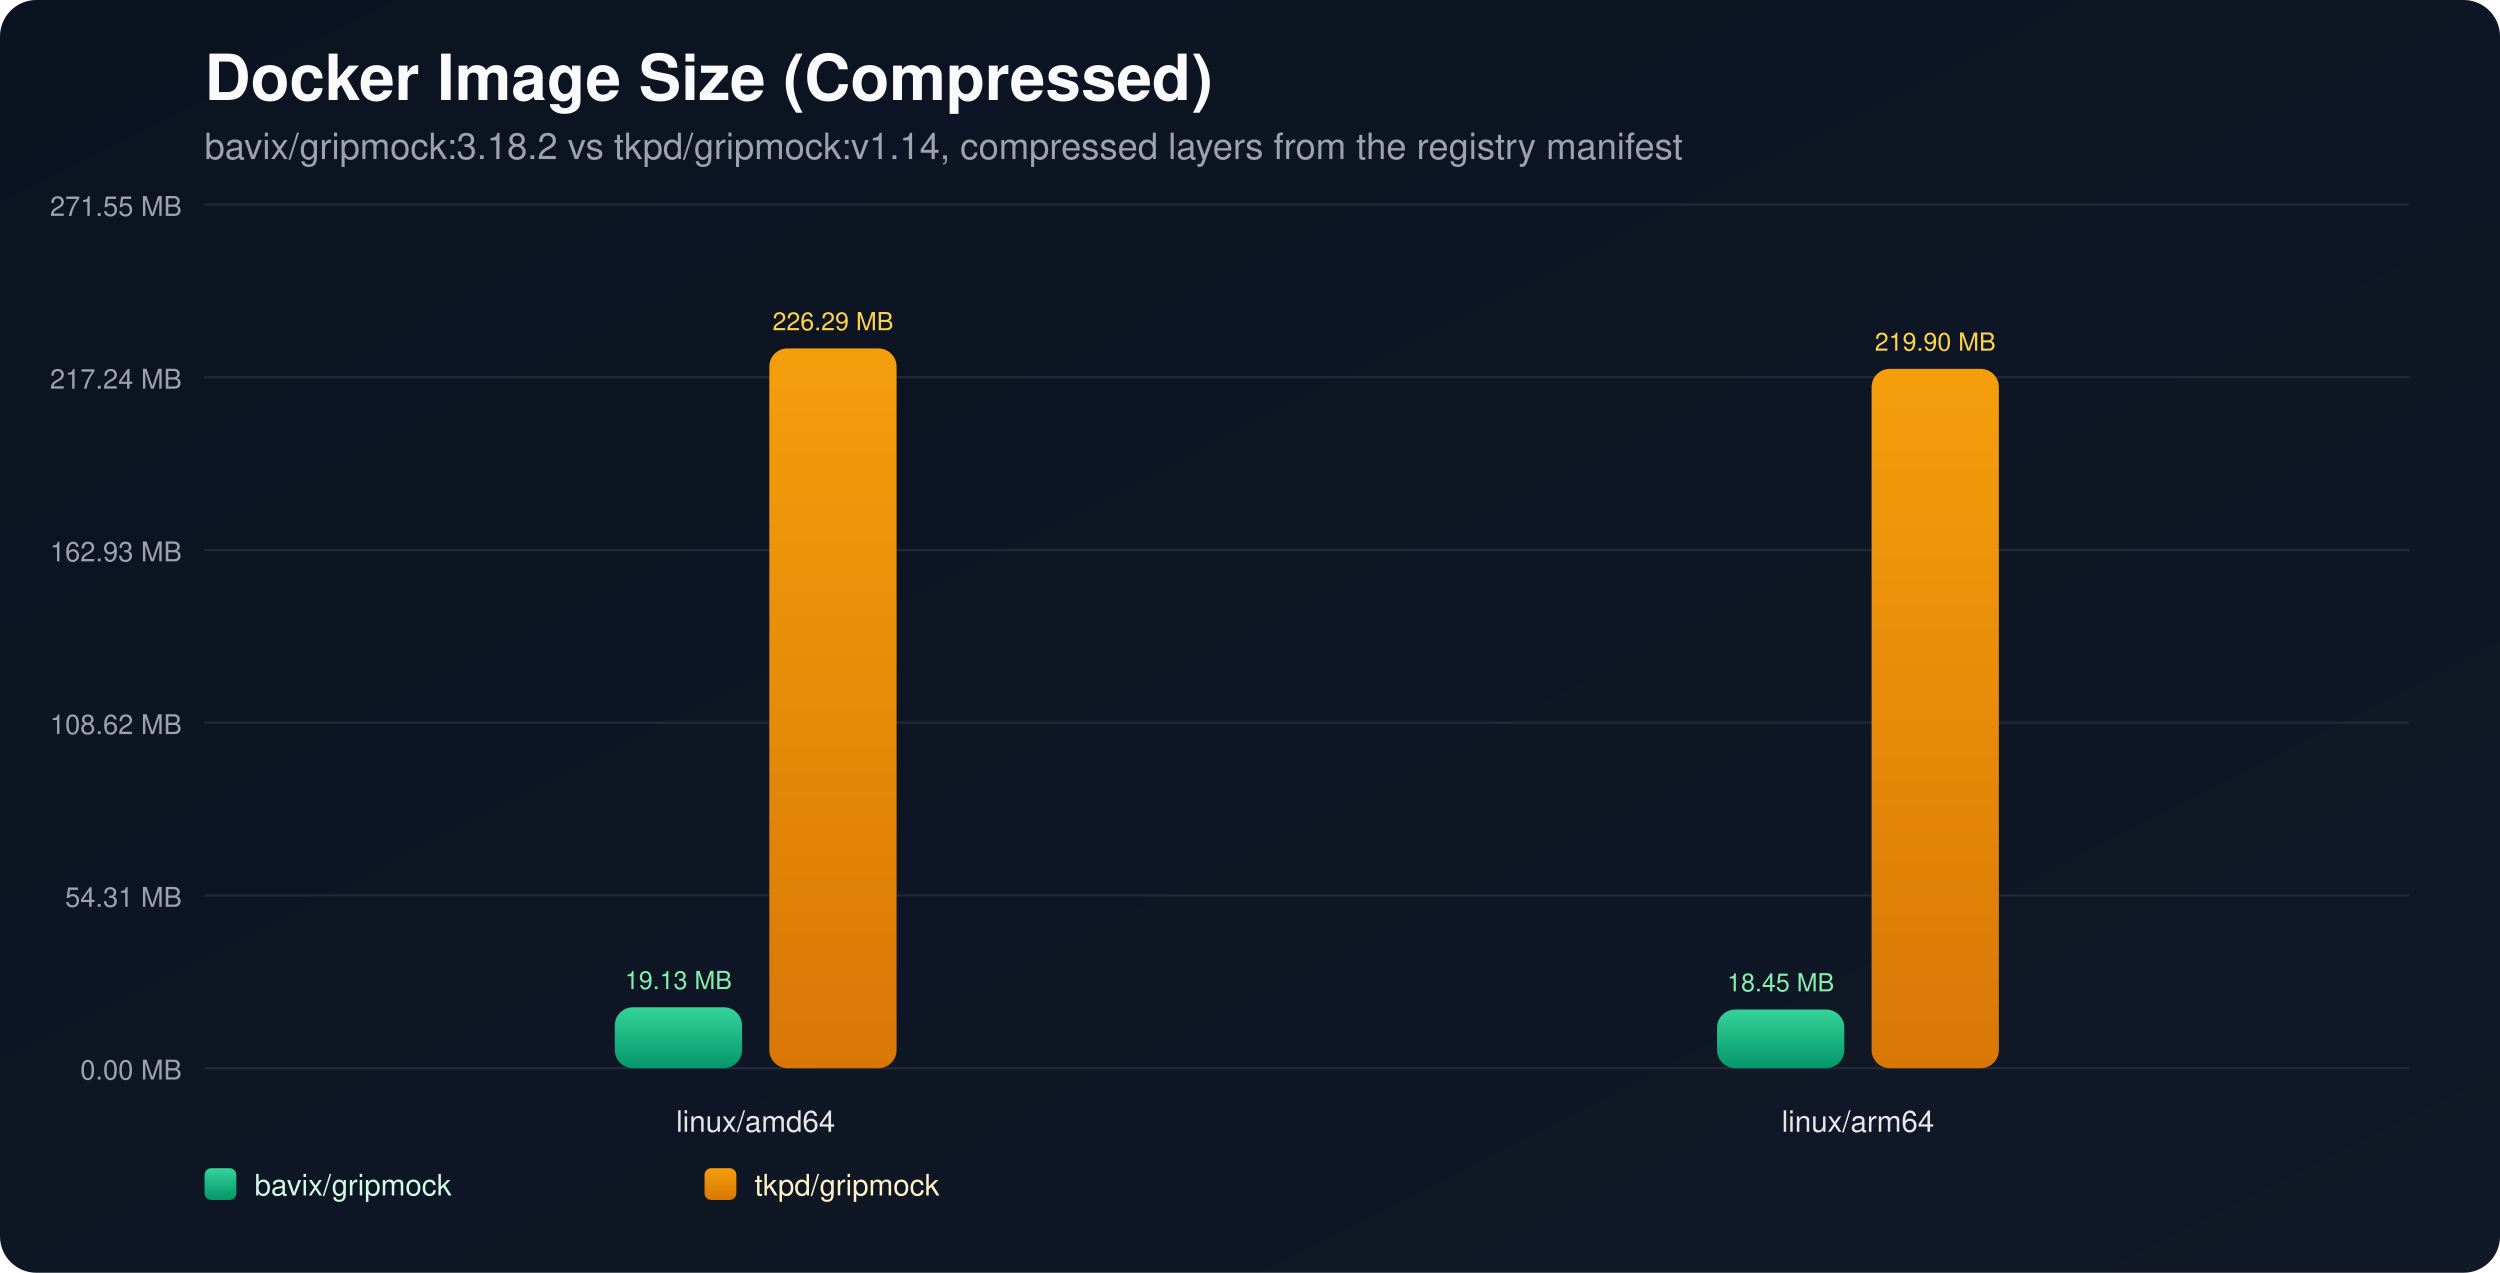
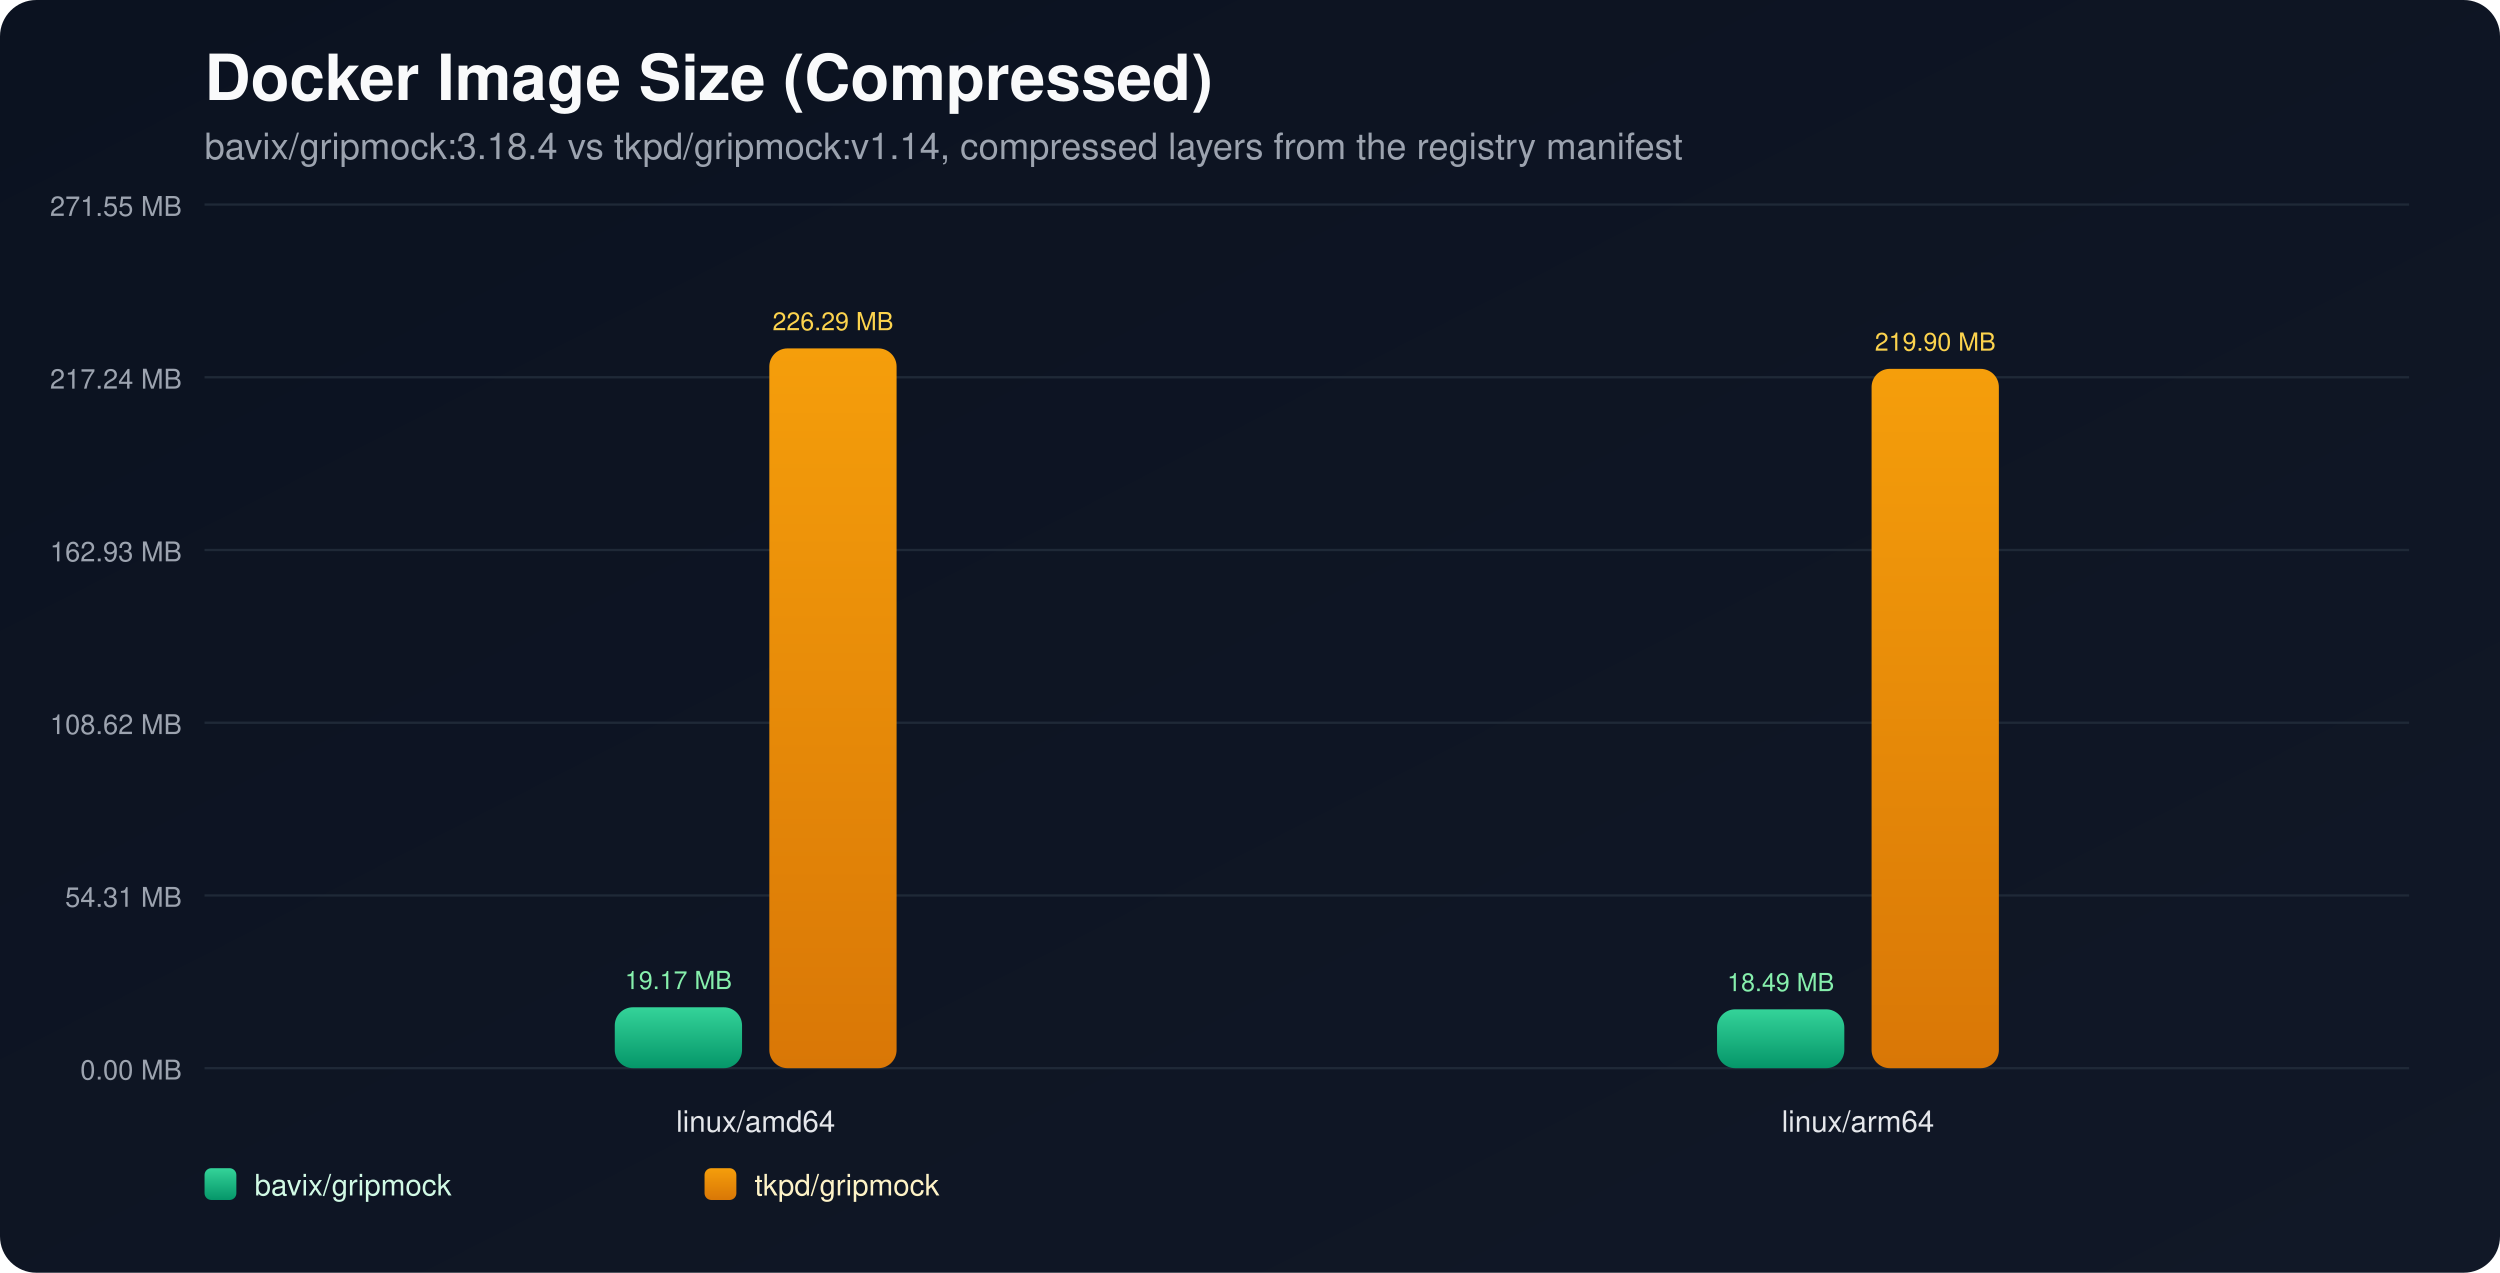
<svg xmlns="http://www.w3.org/2000/svg" width="1100" height="560" viewBox="0 0 1100 560">
  <defs>
    <linearGradient id="bg" x1="0" y1="0" x2="1" y2="1">
      <stop offset="0%" stop-color="#0b1220" />
      <stop offset="100%" stop-color="#111827" />
    </linearGradient>
    <linearGradient id="bavix" x1="0" y1="0" x2="0" y2="1">
      <stop offset="0%" stop-color="#34d399" />
      <stop offset="100%" stop-color="#059669" />
    </linearGradient>
    <linearGradient id="tkpd" x1="0" y1="0" x2="0" y2="1">
      <stop offset="0%" stop-color="#f59e0b" />
      <stop offset="100%" stop-color="#d97706" />
    </linearGradient>
  </defs>
  <rect x="0" y="0" width="1100" height="560" fill="url(#bg)" rx="16" />
  <text x="90" y="44" fill="#f9fafb" font-size="28" font-family="-apple-system,BlinkMacSystemFont,Segoe UI,Helvetica,Arial,sans-serif" font-weight="700">Docker Image Size (Compressed)</text>
-   <text x="90" y="70" fill="#9ca3af" font-size="16" font-family="-apple-system,BlinkMacSystemFont,Segoe UI,Helvetica,Arial,sans-serif">bavix/gripmock:3.18.2 vs tkpd/gripmock:v1.14, compressed layers from the registry manifest</text>
+   <text x="90" y="70" fill="#9ca3af" font-size="16" font-family="-apple-system,BlinkMacSystemFont,Segoe UI,Helvetica,Arial,sans-serif">bavix/gripmock:3.18.4 vs tkpd/gripmock:v1.14, compressed layers from the registry manifest</text>
  <line x1="90.0" y1="90.0" x2="1060.0" y2="90.0" stroke="#1f2937" stroke-width="1" />
  <text x="80.0" y="95.0" text-anchor="end" fill="#9ca3af" font-size="12" font-family="-apple-system,BlinkMacSystemFont,Segoe UI,Helvetica,Arial,sans-serif">271.55 MB</text>
  <line x1="90.0" y1="166.0" x2="1060.0" y2="166.0" stroke="#1f2937" stroke-width="1" />
  <text x="80.0" y="171.0" text-anchor="end" fill="#9ca3af" font-size="12" font-family="-apple-system,BlinkMacSystemFont,Segoe UI,Helvetica,Arial,sans-serif">217.24 MB</text>
  <line x1="90.0" y1="242.0" x2="1060.0" y2="242.0" stroke="#1f2937" stroke-width="1" />
  <text x="80.0" y="247.0" text-anchor="end" fill="#9ca3af" font-size="12" font-family="-apple-system,BlinkMacSystemFont,Segoe UI,Helvetica,Arial,sans-serif">162.93 MB</text>
  <line x1="90.0" y1="318.0" x2="1060.0" y2="318.0" stroke="#1f2937" stroke-width="1" />
  <text x="80.0" y="323.0" text-anchor="end" fill="#9ca3af" font-size="12" font-family="-apple-system,BlinkMacSystemFont,Segoe UI,Helvetica,Arial,sans-serif">108.62 MB</text>
  <line x1="90.0" y1="394.0" x2="1060.0" y2="394.0" stroke="#1f2937" stroke-width="1" />
  <text x="80.0" y="399.0" text-anchor="end" fill="#9ca3af" font-size="12" font-family="-apple-system,BlinkMacSystemFont,Segoe UI,Helvetica,Arial,sans-serif">54.31 MB</text>
  <line x1="90.0" y1="470.0" x2="1060.0" y2="470.0" stroke="#1f2937" stroke-width="1" />
  <text x="80.0" y="475.0" text-anchor="end" fill="#9ca3af" font-size="12" font-family="-apple-system,BlinkMacSystemFont,Segoe UI,Helvetica,Arial,sans-serif">0.00 MB</text>
  <rect x="270.5" y="443.2" width="56.0" height="26.8" fill="url(#bavix)" rx="8" />
-   <text x="298.5" y="435.2" text-anchor="middle" fill="#86efac" font-size="11" font-family="-apple-system,BlinkMacSystemFont,Segoe UI,Helvetica,Arial,sans-serif">19.13 MB</text>
+   <text x="298.5" y="435.2" text-anchor="middle" fill="#86efac" font-size="11" font-family="-apple-system,BlinkMacSystemFont,Segoe UI,Helvetica,Arial,sans-serif">19.17 MB</text>
  <rect x="338.5" y="153.3" width="56.0" height="316.7" fill="url(#tkpd)" rx="8" />
  <text x="366.5" y="145.3" text-anchor="middle" fill="#fcd34d" font-size="11" font-family="-apple-system,BlinkMacSystemFont,Segoe UI,Helvetica,Arial,sans-serif">226.29 MB</text>
  <text x="332.5" y="498" text-anchor="middle" fill="#e5e7eb" font-size="13" font-family="-apple-system,BlinkMacSystemFont,Segoe UI,Helvetica,Arial,sans-serif">linux/amd64</text>
-   <rect x="755.5" y="444.2" width="56.0" height="25.8" fill="url(#bavix)" rx="8" />
-   <text x="783.5" y="436.2" text-anchor="middle" fill="#86efac" font-size="11" font-family="-apple-system,BlinkMacSystemFont,Segoe UI,Helvetica,Arial,sans-serif">18.45 MB</text>
+   <rect x="755.5" y="444.1" width="56.0" height="25.9" fill="url(#bavix)" rx="8" />
+   <text x="783.5" y="436.1" text-anchor="middle" fill="#86efac" font-size="11" font-family="-apple-system,BlinkMacSystemFont,Segoe UI,Helvetica,Arial,sans-serif">18.49 MB</text>
  <rect x="823.5" y="162.3" width="56.0" height="307.7" fill="url(#tkpd)" rx="8" />
  <text x="851.5" y="154.3" text-anchor="middle" fill="#fcd34d" font-size="11" font-family="-apple-system,BlinkMacSystemFont,Segoe UI,Helvetica,Arial,sans-serif">219.90 MB</text>
  <text x="817.5" y="498" text-anchor="middle" fill="#e5e7eb" font-size="13" font-family="-apple-system,BlinkMacSystemFont,Segoe UI,Helvetica,Arial,sans-serif">linux/arm64</text>
  <rect x="90" y="514" width="14" height="14" fill="url(#bavix)" rx="3" />
  <text x="112" y="526" fill="#d1fae5" font-size="13" font-family="-apple-system,BlinkMacSystemFont,Segoe UI,Helvetica,Arial,sans-serif">bavix/gripmock</text>
  <rect x="310" y="514" width="14" height="14" fill="url(#tkpd)" rx="3" />
  <text x="332" y="526" fill="#fef3c7" font-size="13" font-family="-apple-system,BlinkMacSystemFont,Segoe UI,Helvetica,Arial,sans-serif">tkpd/gripmock</text>
</svg>
